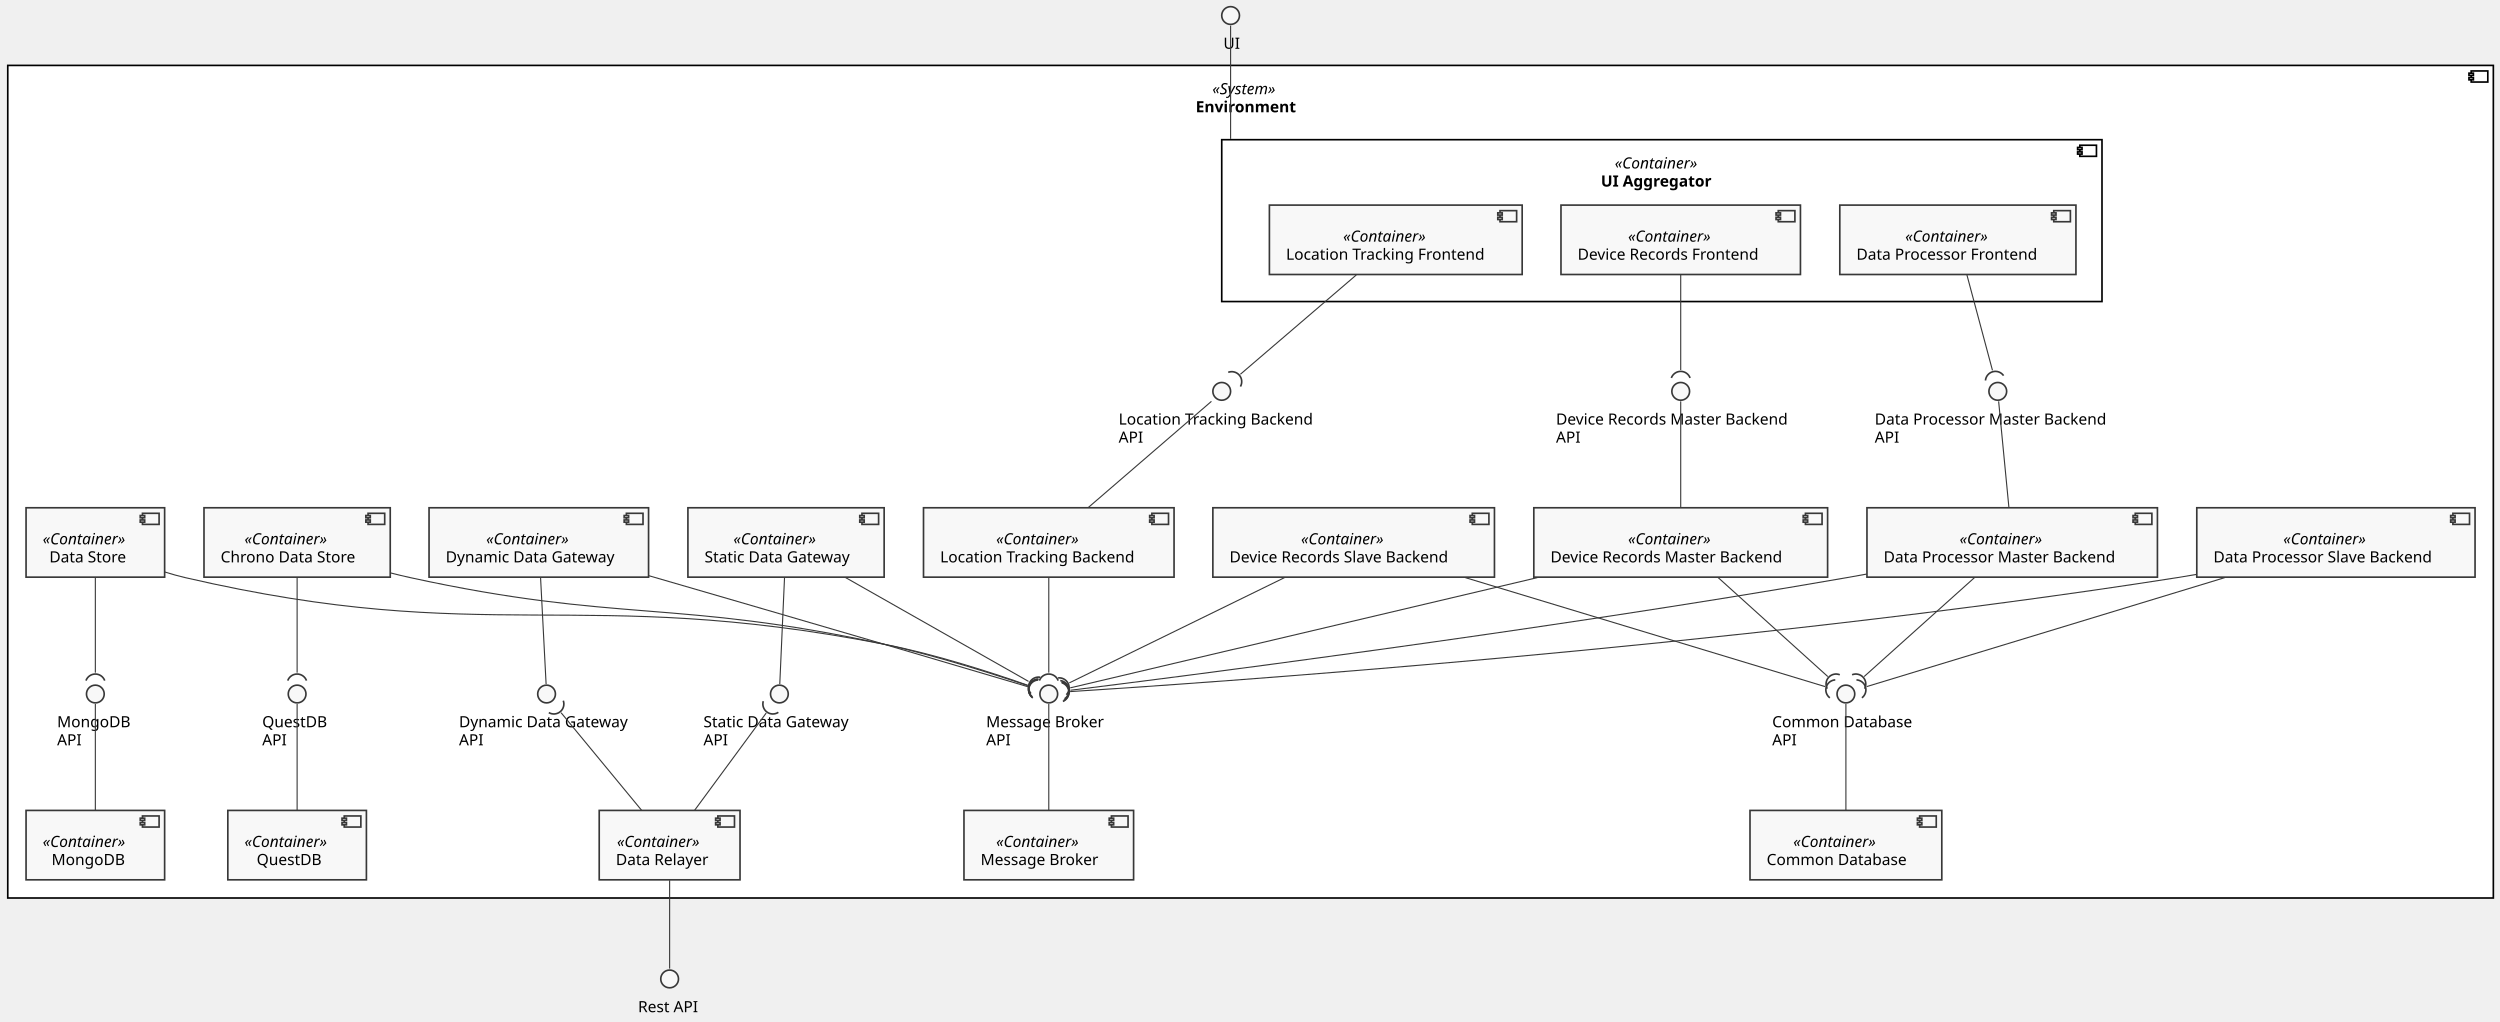
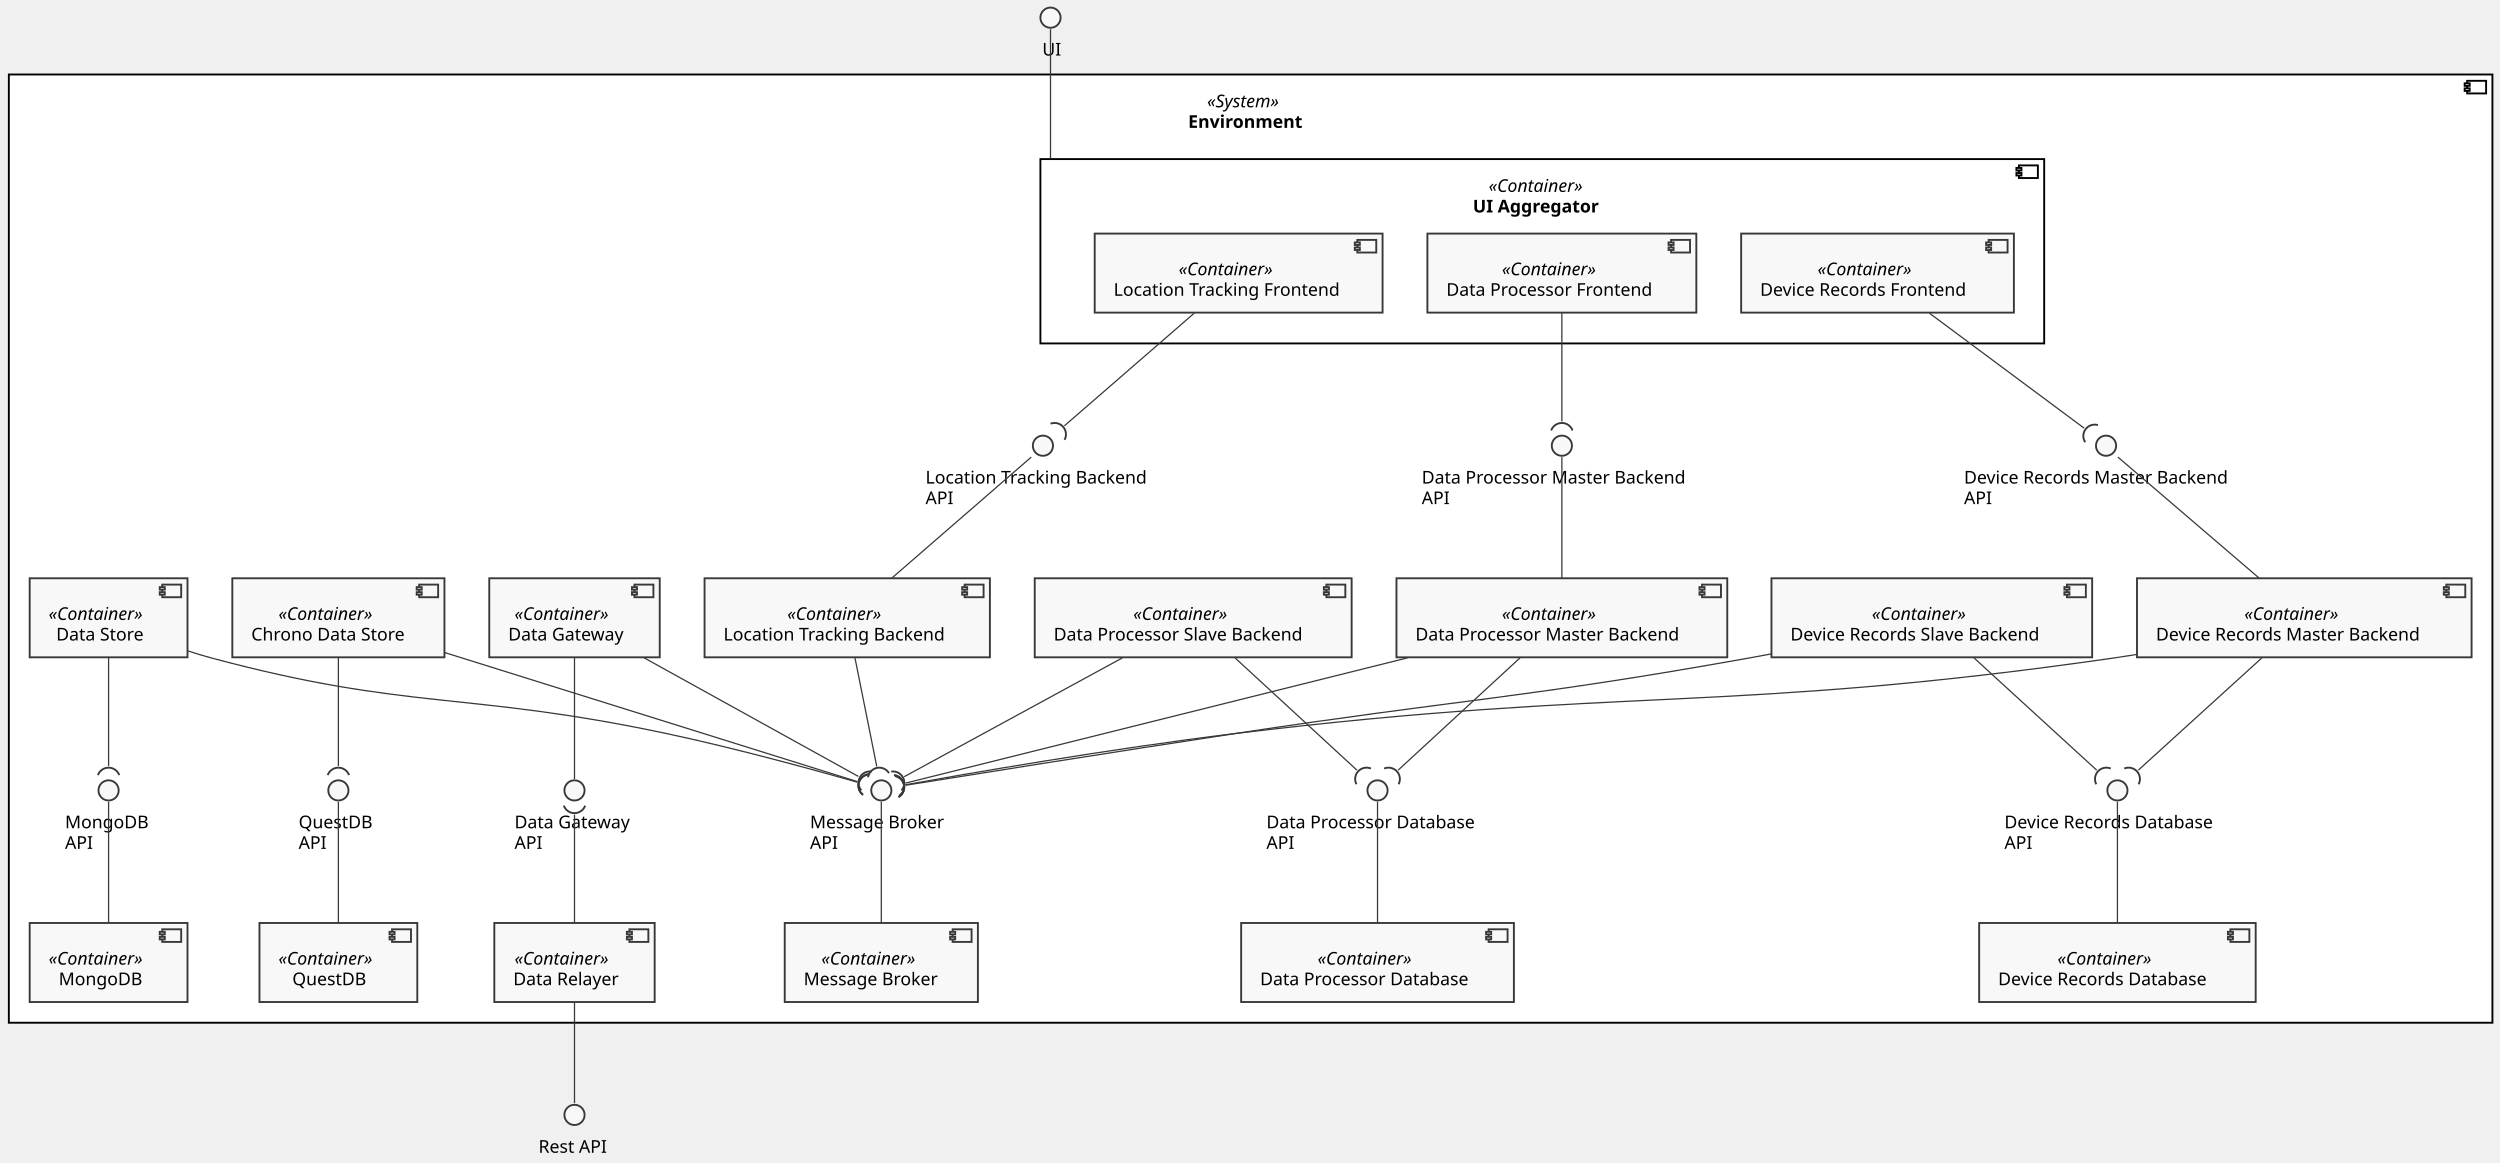
- <svg xmlns="http://www.w3.org/2000/svg" contentScriptType="application/ecmascript" contentStyleType="text/css" height="921px" preserveAspectRatio="none" style="width:2255px;height:921px;background:#FFFFFF;" version="1.1" viewBox="0 0 2255 921" width="2255px" zoomAndPan="magnify">
+ <svg xmlns="http://www.w3.org/2000/svg" contentScriptType="application/ecmascript" contentStyleType="text/css" height="921px" preserveAspectRatio="none" style="width:1980px;height:921px;background:#FFFFFF;" version="1.1" viewBox="0 0 1980 921" width="1980px" zoomAndPan="magnify">
  <defs />
  <g>
-     <rect fill="#FFFFFF" height="751" style="stroke:#000000;stroke-width:1.5;" width="2242" x="7" y="59" />
-     <rect fill="#FFFFFF" height="10" style="stroke:#000000;stroke-width:1.5;" width="15" x="2229" y="64" />
-     <rect fill="#FFFFFF" height="2" style="stroke:#000000;stroke-width:1.5;" width="4" x="2227" y="66" />
-     <rect fill="#FFFFFF" height="2" style="stroke:#000000;stroke-width:1.5;" width="4" x="2227" y="70" />
-     <text fill="#000000" font-family="sans-serif" font-size="14" font-style="italic" lengthAdjust="spacing" textLength="69" x="1093.5" y="84.995">«System»</text>
-     <text fill="#000000" font-family="sans-serif" font-size="14" font-weight="bold" lengthAdjust="spacing" textLength="99" x="1078.5" y="101.292">Environment</text>
-     <rect fill="#FFFFFF" height="146" style="stroke:#000000;stroke-width:1.5;" width="794" x="1102" y="126" />
-     <rect fill="#FFFFFF" height="10" style="stroke:#000000;stroke-width:1.5;" width="15" x="1876" y="131" />
-     <rect fill="#FFFFFF" height="2" style="stroke:#000000;stroke-width:1.5;" width="4" x="1874" y="133" />
-     <rect fill="#FFFFFF" height="2" style="stroke:#000000;stroke-width:1.5;" width="4" x="1874" y="137" />
-     <text fill="#000000" font-family="sans-serif" font-size="14" font-style="italic" lengthAdjust="spacing" textLength="85" x="1456.5" y="151.995">«Container»</text>
-     <text fill="#000000" font-family="sans-serif" font-size="14" font-weight="bold" lengthAdjust="spacing" textLength="110" x="1444" y="168.292">UI Aggregator</text>
-     <rect fill="#F8F8F8" height="62.594" style="stroke:#383838;stroke-width:1.5;" width="153" x="869.5" y="731" />
-     <rect fill="#F8F8F8" height="10" style="stroke:#383838;stroke-width:1.5;" width="15" x="1002.5" y="736" />
-     <rect fill="#F8F8F8" height="2" style="stroke:#383838;stroke-width:1.5;" width="4" x="1000.5" y="738" />
-     <rect fill="#F8F8F8" height="2" style="stroke:#383838;stroke-width:1.5;" width="4" x="1000.5" y="742" />
-     <text fill="#000000" font-family="sans-serif" font-size="14" font-style="italic" lengthAdjust="spacing" textLength="85" x="898.5" y="763.995">«Container»</text>
-     <text fill="#000000" font-family="sans-serif" font-size="14" lengthAdjust="spacing" textLength="113" x="884.5" y="780.292">Message Broker</text>
-     <rect fill="#F8F8F8" height="62.594" style="stroke:#383838;stroke-width:1.5;" width="265" x="1383.5" y="458" />
-     <rect fill="#F8F8F8" height="10" style="stroke:#383838;stroke-width:1.5;" width="15" x="1628.5" y="463" />
-     <rect fill="#F8F8F8" height="2" style="stroke:#383838;stroke-width:1.5;" width="4" x="1626.5" y="465" />
-     <rect fill="#F8F8F8" height="2" style="stroke:#383838;stroke-width:1.5;" width="4" x="1626.5" y="469" />
-     <text fill="#000000" font-family="sans-serif" font-size="14" font-style="italic" lengthAdjust="spacing" textLength="85" x="1468.5" y="490.995">«Container»</text>
-     <text fill="#000000" font-family="sans-serif" font-size="14" lengthAdjust="spacing" textLength="225" x="1398.5" y="507.292">Device Records Master Backend</text>
-     <rect fill="#F8F8F8" height="62.594" style="stroke:#383838;stroke-width:1.5;" width="254" x="1094" y="458" />
-     <rect fill="#F8F8F8" height="10" style="stroke:#383838;stroke-width:1.5;" width="15" x="1328" y="463" />
-     <rect fill="#F8F8F8" height="2" style="stroke:#383838;stroke-width:1.5;" width="4" x="1326" y="465" />
-     <rect fill="#F8F8F8" height="2" style="stroke:#383838;stroke-width:1.5;" width="4" x="1326" y="469" />
-     <text fill="#000000" font-family="sans-serif" font-size="14" font-style="italic" lengthAdjust="spacing" textLength="85" x="1173.5" y="490.995">«Container»</text>
-     <text fill="#000000" font-family="sans-serif" font-size="14" lengthAdjust="spacing" textLength="214" x="1109" y="507.292">Device Records Slave Backend</text>
-     <rect fill="#F8F8F8" height="62.594" style="stroke:#383838;stroke-width:1.5;" width="226" x="833" y="458" />
-     <rect fill="#F8F8F8" height="10" style="stroke:#383838;stroke-width:1.5;" width="15" x="1039" y="463" />
-     <rect fill="#F8F8F8" height="2" style="stroke:#383838;stroke-width:1.5;" width="4" x="1037" y="465" />
-     <rect fill="#F8F8F8" height="2" style="stroke:#383838;stroke-width:1.5;" width="4" x="1037" y="469" />
-     <text fill="#000000" font-family="sans-serif" font-size="14" font-style="italic" lengthAdjust="spacing" textLength="85" x="898.5" y="490.995">«Container»</text>
-     <text fill="#000000" font-family="sans-serif" font-size="14" lengthAdjust="spacing" textLength="186" x="848" y="507.292">Location Tracking Backend</text>
-     <rect fill="#F8F8F8" height="62.594" style="stroke:#383838;stroke-width:1.5;" width="177" x="620.5" y="458" />
-     <rect fill="#F8F8F8" height="10" style="stroke:#383838;stroke-width:1.5;" width="15" x="777.5" y="463" />
-     <rect fill="#F8F8F8" height="2" style="stroke:#383838;stroke-width:1.5;" width="4" x="775.5" y="465" />
-     <rect fill="#F8F8F8" height="2" style="stroke:#383838;stroke-width:1.5;" width="4" x="775.5" y="469" />
-     <text fill="#000000" font-family="sans-serif" font-size="14" font-style="italic" lengthAdjust="spacing" textLength="85" x="661.5" y="490.995">«Container»</text>
-     <text fill="#000000" font-family="sans-serif" font-size="14" lengthAdjust="spacing" textLength="137" x="635.5" y="507.292">Static Data Gateway</text>
-     <rect fill="#F8F8F8" height="62.594" style="stroke:#383838;stroke-width:1.5;" width="198" x="387" y="458" />
-     <rect fill="#F8F8F8" height="10" style="stroke:#383838;stroke-width:1.5;" width="15" x="565" y="463" />
-     <rect fill="#F8F8F8" height="2" style="stroke:#383838;stroke-width:1.5;" width="4" x="563" y="465" />
-     <rect fill="#F8F8F8" height="2" style="stroke:#383838;stroke-width:1.5;" width="4" x="563" y="469" />
-     <text fill="#000000" font-family="sans-serif" font-size="14" font-style="italic" lengthAdjust="spacing" textLength="85" x="438.5" y="490.995">«Container»</text>
-     <text fill="#000000" font-family="sans-serif" font-size="14" lengthAdjust="spacing" textLength="158" x="402" y="507.292">Dynamic Data Gateway</text>
-     <rect fill="#F8F8F8" height="62.594" style="stroke:#383838;stroke-width:1.5;" width="127" x="540.5" y="731" />
-     <rect fill="#F8F8F8" height="10" style="stroke:#383838;stroke-width:1.5;" width="15" x="647.5" y="736" />
-     <rect fill="#F8F8F8" height="2" style="stroke:#383838;stroke-width:1.5;" width="4" x="645.5" y="738" />
-     <rect fill="#F8F8F8" height="2" style="stroke:#383838;stroke-width:1.5;" width="4" x="645.5" y="742" />
-     <text fill="#000000" font-family="sans-serif" font-size="14" font-style="italic" lengthAdjust="spacing" textLength="85" x="556.5" y="763.995">«Container»</text>
-     <text fill="#000000" font-family="sans-serif" font-size="14" lengthAdjust="spacing" textLength="87" x="555.5" y="780.292">Data Relayer</text>
-     <rect fill="#F8F8F8" height="62.594" style="stroke:#383838;stroke-width:1.5;" width="251" x="1981.5" y="458" />
-     <rect fill="#F8F8F8" height="10" style="stroke:#383838;stroke-width:1.5;" width="15" x="2212.5" y="463" />
-     <rect fill="#F8F8F8" height="2" style="stroke:#383838;stroke-width:1.5;" width="4" x="2210.5" y="465" />
-     <rect fill="#F8F8F8" height="2" style="stroke:#383838;stroke-width:1.5;" width="4" x="2210.5" y="469" />
-     <text fill="#000000" font-family="sans-serif" font-size="14" font-style="italic" lengthAdjust="spacing" textLength="85" x="2059.5" y="490.995">«Container»</text>
-     <text fill="#000000" font-family="sans-serif" font-size="14" lengthAdjust="spacing" textLength="211" x="1996.5" y="507.292">Data Processor Slave Backend</text>
-     <rect fill="#F8F8F8" height="62.594" style="stroke:#383838;stroke-width:1.5;" width="262" x="1684" y="458" />
-     <rect fill="#F8F8F8" height="10" style="stroke:#383838;stroke-width:1.5;" width="15" x="1926" y="463" />
-     <rect fill="#F8F8F8" height="2" style="stroke:#383838;stroke-width:1.5;" width="4" x="1924" y="465" />
-     <rect fill="#F8F8F8" height="2" style="stroke:#383838;stroke-width:1.5;" width="4" x="1924" y="469" />
-     <text fill="#000000" font-family="sans-serif" font-size="14" font-style="italic" lengthAdjust="spacing" textLength="85" x="1767.5" y="490.995">«Container»</text>
-     <text fill="#000000" font-family="sans-serif" font-size="14" lengthAdjust="spacing" textLength="222" x="1699" y="507.292">Data Processor Master Backend</text>
-     <rect fill="#F8F8F8" height="62.594" style="stroke:#383838;stroke-width:1.5;" width="173" x="1578.5" y="731" />
-     <rect fill="#F8F8F8" height="10" style="stroke:#383838;stroke-width:1.5;" width="15" x="1731.5" y="736" />
-     <rect fill="#F8F8F8" height="2" style="stroke:#383838;stroke-width:1.5;" width="4" x="1729.5" y="738" />
-     <rect fill="#F8F8F8" height="2" style="stroke:#383838;stroke-width:1.5;" width="4" x="1729.5" y="742" />
-     <text fill="#000000" font-family="sans-serif" font-size="14" font-style="italic" lengthAdjust="spacing" textLength="85" x="1617.5" y="763.995">«Container»</text>
-     <text fill="#000000" font-family="sans-serif" font-size="14" lengthAdjust="spacing" textLength="133" x="1593.5" y="780.292">Common Database</text>
+     <rect fill="#FFFFFF" height="751" style="stroke:#000000;stroke-width:1.5;" width="1967" x="7" y="59" />
+     <rect fill="#FFFFFF" height="10" style="stroke:#000000;stroke-width:1.5;" width="15" x="1954" y="64" />
+     <rect fill="#FFFFFF" height="2" style="stroke:#000000;stroke-width:1.5;" width="4" x="1952" y="66" />
+     <rect fill="#FFFFFF" height="2" style="stroke:#000000;stroke-width:1.5;" width="4" x="1952" y="70" />
+     <text fill="#000000" font-family="sans-serif" font-size="14" font-style="italic" lengthAdjust="spacing" textLength="69" x="956" y="84.995">«System»</text>
+     <text fill="#000000" font-family="sans-serif" font-size="14" font-weight="bold" lengthAdjust="spacing" textLength="99" x="941" y="101.292">Environment</text>
+     <rect fill="#FFFFFF" height="146" style="stroke:#000000;stroke-width:1.5;" width="795" x="824" y="126" />
+     <rect fill="#FFFFFF" height="10" style="stroke:#000000;stroke-width:1.5;" width="15" x="1599" y="131" />
+     <rect fill="#FFFFFF" height="2" style="stroke:#000000;stroke-width:1.5;" width="4" x="1597" y="133" />
+     <rect fill="#FFFFFF" height="2" style="stroke:#000000;stroke-width:1.5;" width="4" x="1597" y="137" />
+     <text fill="#000000" font-family="sans-serif" font-size="14" font-style="italic" lengthAdjust="spacing" textLength="85" x="1179" y="151.995">«Container»</text>
+     <text fill="#000000" font-family="sans-serif" font-size="14" font-weight="bold" lengthAdjust="spacing" textLength="110" x="1166.5" y="168.292">UI Aggregator</text>
+     <rect fill="#F8F8F8" height="62.594" style="stroke:#383838;stroke-width:1.5;" width="153" x="621.5" y="731" />
+     <rect fill="#F8F8F8" height="10" style="stroke:#383838;stroke-width:1.5;" width="15" x="754.5" y="736" />
+     <rect fill="#F8F8F8" height="2" style="stroke:#383838;stroke-width:1.5;" width="4" x="752.5" y="738" />
+     <rect fill="#F8F8F8" height="2" style="stroke:#383838;stroke-width:1.5;" width="4" x="752.5" y="742" />
+     <text fill="#000000" font-family="sans-serif" font-size="14" font-style="italic" lengthAdjust="spacing" textLength="85" x="650.5" y="763.995">«Container»</text>
+     <text fill="#000000" font-family="sans-serif" font-size="14" lengthAdjust="spacing" textLength="113" x="636.5" y="780.292">Message Broker</text>
+     <rect fill="#F8F8F8" height="62.594" style="stroke:#383838;stroke-width:1.5;" width="265" x="1692.5" y="458" />
+     <rect fill="#F8F8F8" height="10" style="stroke:#383838;stroke-width:1.5;" width="15" x="1937.5" y="463" />
+     <rect fill="#F8F8F8" height="2" style="stroke:#383838;stroke-width:1.5;" width="4" x="1935.5" y="465" />
+     <rect fill="#F8F8F8" height="2" style="stroke:#383838;stroke-width:1.5;" width="4" x="1935.5" y="469" />
+     <text fill="#000000" font-family="sans-serif" font-size="14" font-style="italic" lengthAdjust="spacing" textLength="85" x="1777.5" y="490.995">«Container»</text>
+     <text fill="#000000" font-family="sans-serif" font-size="14" lengthAdjust="spacing" textLength="225" x="1707.5" y="507.292">Device Records Master Backend</text>
+     <rect fill="#F8F8F8" height="62.594" style="stroke:#383838;stroke-width:1.5;" width="254" x="1403" y="458" />
+     <rect fill="#F8F8F8" height="10" style="stroke:#383838;stroke-width:1.5;" width="15" x="1637" y="463" />
+     <rect fill="#F8F8F8" height="2" style="stroke:#383838;stroke-width:1.5;" width="4" x="1635" y="465" />
+     <rect fill="#F8F8F8" height="2" style="stroke:#383838;stroke-width:1.5;" width="4" x="1635" y="469" />
+     <text fill="#000000" font-family="sans-serif" font-size="14" font-style="italic" lengthAdjust="spacing" textLength="85" x="1482.5" y="490.995">«Container»</text>
+     <text fill="#000000" font-family="sans-serif" font-size="14" lengthAdjust="spacing" textLength="214" x="1418" y="507.292">Device Records Slave Backend</text>
+     <rect fill="#F8F8F8" height="62.594" style="stroke:#383838;stroke-width:1.5;" width="226" x="558" y="458" />
+     <rect fill="#F8F8F8" height="10" style="stroke:#383838;stroke-width:1.5;" width="15" x="764" y="463" />
+     <rect fill="#F8F8F8" height="2" style="stroke:#383838;stroke-width:1.5;" width="4" x="762" y="465" />
+     <rect fill="#F8F8F8" height="2" style="stroke:#383838;stroke-width:1.5;" width="4" x="762" y="469" />
+     <text fill="#000000" font-family="sans-serif" font-size="14" font-style="italic" lengthAdjust="spacing" textLength="85" x="623.5" y="490.995">«Container»</text>
+     <text fill="#000000" font-family="sans-serif" font-size="14" lengthAdjust="spacing" textLength="186" x="573" y="507.292">Location Tracking Backend</text>
+     <rect fill="#F8F8F8" height="62.594" style="stroke:#383838;stroke-width:1.5;" width="135" x="387.5" y="458" />
+     <rect fill="#F8F8F8" height="10" style="stroke:#383838;stroke-width:1.5;" width="15" x="502.5" y="463" />
+     <rect fill="#F8F8F8" height="2" style="stroke:#383838;stroke-width:1.5;" width="4" x="500.5" y="465" />
+     <rect fill="#F8F8F8" height="2" style="stroke:#383838;stroke-width:1.5;" width="4" x="500.5" y="469" />
+     <text fill="#000000" font-family="sans-serif" font-size="14" font-style="italic" lengthAdjust="spacing" textLength="85" x="407.5" y="490.995">«Container»</text>
+     <text fill="#000000" font-family="sans-serif" font-size="14" lengthAdjust="spacing" textLength="95" x="402.5" y="507.292">Data Gateway</text>
+     <rect fill="#F8F8F8" height="62.594" style="stroke:#383838;stroke-width:1.5;" width="127" x="391.5" y="731" />
+     <rect fill="#F8F8F8" height="10" style="stroke:#383838;stroke-width:1.5;" width="15" x="498.5" y="736" />
+     <rect fill="#F8F8F8" height="2" style="stroke:#383838;stroke-width:1.5;" width="4" x="496.5" y="738" />
+     <rect fill="#F8F8F8" height="2" style="stroke:#383838;stroke-width:1.5;" width="4" x="496.5" y="742" />
+     <text fill="#000000" font-family="sans-serif" font-size="14" font-style="italic" lengthAdjust="spacing" textLength="85" x="407.5" y="763.995">«Container»</text>
+     <text fill="#000000" font-family="sans-serif" font-size="14" lengthAdjust="spacing" textLength="87" x="406.5" y="780.292">Data Relayer</text>
+     <rect fill="#F8F8F8" height="62.594" style="stroke:#383838;stroke-width:1.5;" width="251" x="819.5" y="458" />
+     <rect fill="#F8F8F8" height="10" style="stroke:#383838;stroke-width:1.5;" width="15" x="1050.5" y="463" />
+     <rect fill="#F8F8F8" height="2" style="stroke:#383838;stroke-width:1.5;" width="4" x="1048.5" y="465" />
+     <rect fill="#F8F8F8" height="2" style="stroke:#383838;stroke-width:1.5;" width="4" x="1048.5" y="469" />
+     <text fill="#000000" font-family="sans-serif" font-size="14" font-style="italic" lengthAdjust="spacing" textLength="85" x="897.5" y="490.995">«Container»</text>
+     <text fill="#000000" font-family="sans-serif" font-size="14" lengthAdjust="spacing" textLength="211" x="834.5" y="507.292">Data Processor Slave Backend</text>
+     <rect fill="#F8F8F8" height="62.594" style="stroke:#383838;stroke-width:1.5;" width="262" x="1106" y="458" />
+     <rect fill="#F8F8F8" height="10" style="stroke:#383838;stroke-width:1.5;" width="15" x="1348" y="463" />
+     <rect fill="#F8F8F8" height="2" style="stroke:#383838;stroke-width:1.5;" width="4" x="1346" y="465" />
+     <rect fill="#F8F8F8" height="2" style="stroke:#383838;stroke-width:1.5;" width="4" x="1346" y="469" />
+     <text fill="#000000" font-family="sans-serif" font-size="14" font-style="italic" lengthAdjust="spacing" textLength="85" x="1189.5" y="490.995">«Container»</text>
+     <text fill="#000000" font-family="sans-serif" font-size="14" lengthAdjust="spacing" textLength="222" x="1121" y="507.292">Data Processor Master Backend</text>
+     <rect fill="#F8F8F8" height="62.594" style="stroke:#383838;stroke-width:1.5;" width="219" x="1567.5" y="731" />
+     <rect fill="#F8F8F8" height="10" style="stroke:#383838;stroke-width:1.5;" width="15" x="1766.5" y="736" />
+     <rect fill="#F8F8F8" height="2" style="stroke:#383838;stroke-width:1.5;" width="4" x="1764.5" y="738" />
+     <rect fill="#F8F8F8" height="2" style="stroke:#383838;stroke-width:1.5;" width="4" x="1764.5" y="742" />
+     <text fill="#000000" font-family="sans-serif" font-size="14" font-style="italic" lengthAdjust="spacing" textLength="85" x="1629.5" y="763.995">«Container»</text>
+     <text fill="#000000" font-family="sans-serif" font-size="14" lengthAdjust="spacing" textLength="179" x="1582.5" y="780.292">Device Records Database</text>
+     <rect fill="#F8F8F8" height="62.594" style="stroke:#383838;stroke-width:1.5;" width="216" x="983" y="731" />
+     <rect fill="#F8F8F8" height="10" style="stroke:#383838;stroke-width:1.5;" width="15" x="1179" y="736" />
+     <rect fill="#F8F8F8" height="2" style="stroke:#383838;stroke-width:1.5;" width="4" x="1177" y="738" />
+     <rect fill="#F8F8F8" height="2" style="stroke:#383838;stroke-width:1.5;" width="4" x="1177" y="742" />
+     <text fill="#000000" font-family="sans-serif" font-size="14" font-style="italic" lengthAdjust="spacing" textLength="85" x="1043.5" y="763.995">«Container»</text>
+     <text fill="#000000" font-family="sans-serif" font-size="14" lengthAdjust="spacing" textLength="176" x="998" y="780.292">Data Processor Database</text>
    <rect fill="#F8F8F8" height="62.594" style="stroke:#383838;stroke-width:1.5;" width="168" x="184" y="458" />
    <rect fill="#F8F8F8" height="10" style="stroke:#383838;stroke-width:1.5;" width="15" x="332" y="463" />
    <rect fill="#F8F8F8" height="2" style="stroke:#383838;stroke-width:1.5;" width="4" x="330" y="465" />
    <rect fill="#F8F8F8" height="2" style="stroke:#383838;stroke-width:1.5;" width="4" x="330" y="469" />
    <text fill="#000000" font-family="sans-serif" font-size="14" font-style="italic" lengthAdjust="spacing" textLength="85" x="220.5" y="490.995">«Container»</text>
    <text fill="#000000" font-family="sans-serif" font-size="14" lengthAdjust="spacing" textLength="128" x="199" y="507.292">Chrono Data Store</text>
    <rect fill="#F8F8F8" height="62.594" style="stroke:#383838;stroke-width:1.5;" width="125" x="23.5" y="458" />
    <rect fill="#F8F8F8" height="10" style="stroke:#383838;stroke-width:1.5;" width="15" x="128.5" y="463" />
    <rect fill="#F8F8F8" height="2" style="stroke:#383838;stroke-width:1.5;" width="4" x="126.5" y="465" />
    <rect fill="#F8F8F8" height="2" style="stroke:#383838;stroke-width:1.5;" width="4" x="126.5" y="469" />
    <text fill="#000000" font-family="sans-serif" font-size="14" font-style="italic" lengthAdjust="spacing" textLength="85" x="38.5" y="490.995">«Container»</text>
    <text fill="#000000" font-family="sans-serif" font-size="14" lengthAdjust="spacing" textLength="73" x="44.5" y="507.292">Data Store</text>
    <rect fill="#F8F8F8" height="62.594" style="stroke:#383838;stroke-width:1.5;" width="125" x="205.5" y="731" />
    <rect fill="#F8F8F8" height="10" style="stroke:#383838;stroke-width:1.5;" width="15" x="310.5" y="736" />
    <rect fill="#F8F8F8" height="2" style="stroke:#383838;stroke-width:1.5;" width="4" x="308.5" y="738" />
    <rect fill="#F8F8F8" height="2" style="stroke:#383838;stroke-width:1.5;" width="4" x="308.5" y="742" />
    <text fill="#000000" font-family="sans-serif" font-size="14" font-style="italic" lengthAdjust="spacing" textLength="85" x="220.5" y="763.995">«Container»</text>
    <text fill="#000000" font-family="sans-serif" font-size="14" lengthAdjust="spacing" textLength="63" x="231.5" y="780.292">QuestDB</text>
    <rect fill="#F8F8F8" height="62.594" style="stroke:#383838;stroke-width:1.5;" width="125" x="23.5" y="731" />
    <rect fill="#F8F8F8" height="10" style="stroke:#383838;stroke-width:1.5;" width="15" x="128.5" y="736" />
    <rect fill="#F8F8F8" height="2" style="stroke:#383838;stroke-width:1.5;" width="4" x="126.5" y="738" />
    <rect fill="#F8F8F8" height="2" style="stroke:#383838;stroke-width:1.5;" width="4" x="126.5" y="742" />
    <text fill="#000000" font-family="sans-serif" font-size="14" font-style="italic" lengthAdjust="spacing" textLength="85" x="38.5" y="763.995">«Container»</text>
    <text fill="#000000" font-family="sans-serif" font-size="14" lengthAdjust="spacing" textLength="69" x="46.5" y="780.292">MongoDB</text>
-     <ellipse cx="946" cy="626" fill="#F8F8F8" rx="8" ry="8" style="stroke:#383838;stroke-width:1.5;" />
-     <text fill="#000000" font-family="sans-serif" font-size="14" lengthAdjust="spacing" textLength="113" x="889.5" y="655.995">Message Broker</text>
-     <text fill="#000000" font-family="sans-serif" font-size="14" lengthAdjust="spacing" textLength="21" x="889.5" y="672.292">API</text>
-     <ellipse cx="1102" cy="353" fill="#F8F8F8" rx="8" ry="8" style="stroke:#383838;stroke-width:1.5;" />
-     <text fill="#000000" font-family="sans-serif" font-size="14" lengthAdjust="spacing" textLength="186" x="1009" y="382.995">Location Tracking Backend</text>
-     <text fill="#000000" font-family="sans-serif" font-size="14" lengthAdjust="spacing" textLength="21" x="1009" y="399.292">API</text>
-     <ellipse cx="1516" cy="353" fill="#F8F8F8" rx="8" ry="8" style="stroke:#383838;stroke-width:1.5;" />
-     <text fill="#000000" font-family="sans-serif" font-size="14" lengthAdjust="spacing" textLength="225" x="1403.5" y="382.995">Device Records Master Backend</text>
-     <text fill="#000000" font-family="sans-serif" font-size="14" lengthAdjust="spacing" textLength="21" x="1403.5" y="399.292">API</text>
-     <ellipse cx="1802" cy="353" fill="#F8F8F8" rx="8" ry="8" style="stroke:#383838;stroke-width:1.5;" />
-     <text fill="#000000" font-family="sans-serif" font-size="14" lengthAdjust="spacing" textLength="222" x="1691" y="382.995">Data Processor Master Backend</text>
-     <text fill="#000000" font-family="sans-serif" font-size="14" lengthAdjust="spacing" textLength="21" x="1691" y="399.292">API</text>
-     <ellipse cx="1665" cy="626" fill="#F8F8F8" rx="8" ry="8" style="stroke:#383838;stroke-width:1.5;" />
-     <text fill="#000000" font-family="sans-serif" font-size="14" lengthAdjust="spacing" textLength="133" x="1598.5" y="655.995">Common Database</text>
-     <text fill="#000000" font-family="sans-serif" font-size="14" lengthAdjust="spacing" textLength="21" x="1598.5" y="672.292">API</text>
+     <ellipse cx="698" cy="626" fill="#F8F8F8" rx="8" ry="8" style="stroke:#383838;stroke-width:1.5;" />
+     <text fill="#000000" font-family="sans-serif" font-size="14" lengthAdjust="spacing" textLength="113" x="641.5" y="655.995">Message Broker</text>
+     <text fill="#000000" font-family="sans-serif" font-size="14" lengthAdjust="spacing" textLength="21" x="641.5" y="672.292">API</text>
+     <ellipse cx="826" cy="353" fill="#F8F8F8" rx="8" ry="8" style="stroke:#383838;stroke-width:1.5;" />
+     <text fill="#000000" font-family="sans-serif" font-size="14" lengthAdjust="spacing" textLength="186" x="733" y="382.995">Location Tracking Backend</text>
+     <text fill="#000000" font-family="sans-serif" font-size="14" lengthAdjust="spacing" textLength="21" x="733" y="399.292">API</text>
+     <ellipse cx="1668" cy="353" fill="#F8F8F8" rx="8" ry="8" style="stroke:#383838;stroke-width:1.5;" />
+     <text fill="#000000" font-family="sans-serif" font-size="14" lengthAdjust="spacing" textLength="225" x="1555.5" y="382.995">Device Records Master Backend</text>
+     <text fill="#000000" font-family="sans-serif" font-size="14" lengthAdjust="spacing" textLength="21" x="1555.5" y="399.292">API</text>
+     <ellipse cx="1237" cy="353" fill="#F8F8F8" rx="8" ry="8" style="stroke:#383838;stroke-width:1.5;" />
+     <text fill="#000000" font-family="sans-serif" font-size="14" lengthAdjust="spacing" textLength="222" x="1126" y="382.995">Data Processor Master Backend</text>
+     <text fill="#000000" font-family="sans-serif" font-size="14" lengthAdjust="spacing" textLength="21" x="1126" y="399.292">API</text>
+     <ellipse cx="1677" cy="626" fill="#F8F8F8" rx="8" ry="8" style="stroke:#383838;stroke-width:1.5;" />
+     <text fill="#000000" font-family="sans-serif" font-size="14" lengthAdjust="spacing" textLength="179" x="1587.5" y="655.995">Device Records Database</text>
+     <text fill="#000000" font-family="sans-serif" font-size="14" lengthAdjust="spacing" textLength="21" x="1587.5" y="672.292">API</text>
+     <ellipse cx="1091" cy="626" fill="#F8F8F8" rx="8" ry="8" style="stroke:#383838;stroke-width:1.5;" />
+     <text fill="#000000" font-family="sans-serif" font-size="14" lengthAdjust="spacing" textLength="176" x="1003" y="655.995">Data Processor Database</text>
+     <text fill="#000000" font-family="sans-serif" font-size="14" lengthAdjust="spacing" textLength="21" x="1003" y="672.292">API</text>
    <ellipse cx="268" cy="626" fill="#F8F8F8" rx="8" ry="8" style="stroke:#383838;stroke-width:1.5;" />
    <text fill="#000000" font-family="sans-serif" font-size="14" lengthAdjust="spacing" textLength="63" x="236.5" y="655.995">QuestDB</text>
    <text fill="#000000" font-family="sans-serif" font-size="14" lengthAdjust="spacing" textLength="21" x="236.5" y="672.292">API</text>
    <ellipse cx="86" cy="626" fill="#F8F8F8" rx="8" ry="8" style="stroke:#383838;stroke-width:1.5;" />
    <text fill="#000000" font-family="sans-serif" font-size="14" lengthAdjust="spacing" textLength="69" x="51.5" y="655.995">MongoDB</text>
    <text fill="#000000" font-family="sans-serif" font-size="14" lengthAdjust="spacing" textLength="21" x="51.5" y="672.292">API</text>
-     <ellipse cx="703" cy="626" fill="#F8F8F8" rx="8" ry="8" style="stroke:#383838;stroke-width:1.5;" />
-     <text fill="#000000" font-family="sans-serif" font-size="14" lengthAdjust="spacing" textLength="137" x="634.5" y="655.995">Static Data Gateway</text>
-     <text fill="#000000" font-family="sans-serif" font-size="14" lengthAdjust="spacing" textLength="21" x="634.5" y="672.292">API</text>
-     <ellipse cx="493" cy="626" fill="#F8F8F8" rx="8" ry="8" style="stroke:#383838;stroke-width:1.5;" />
-     <text fill="#000000" font-family="sans-serif" font-size="14" lengthAdjust="spacing" textLength="158" x="414" y="655.995">Dynamic Data Gateway</text>
-     <text fill="#000000" font-family="sans-serif" font-size="14" lengthAdjust="spacing" textLength="21" x="414" y="672.292">API</text>
-     <rect fill="#F8F8F8" height="62.594" style="stroke:#383838;stroke-width:1.5;" width="216" x="1408" y="185" />
-     <rect fill="#F8F8F8" height="10" style="stroke:#383838;stroke-width:1.5;" width="15" x="1604" y="190" />
-     <rect fill="#F8F8F8" height="2" style="stroke:#383838;stroke-width:1.5;" width="4" x="1602" y="192" />
-     <rect fill="#F8F8F8" height="2" style="stroke:#383838;stroke-width:1.5;" width="4" x="1602" y="196" />
-     <text fill="#000000" font-family="sans-serif" font-size="14" font-style="italic" lengthAdjust="spacing" textLength="85" x="1468.5" y="217.995">«Container»</text>
-     <text fill="#000000" font-family="sans-serif" font-size="14" lengthAdjust="spacing" textLength="176" x="1423" y="234.292">Device Records Frontend</text>
-     <rect fill="#F8F8F8" height="62.594" style="stroke:#383838;stroke-width:1.5;" width="213" x="1659.5" y="185" />
-     <rect fill="#F8F8F8" height="10" style="stroke:#383838;stroke-width:1.5;" width="15" x="1852.5" y="190" />
-     <rect fill="#F8F8F8" height="2" style="stroke:#383838;stroke-width:1.5;" width="4" x="1850.5" y="192" />
-     <rect fill="#F8F8F8" height="2" style="stroke:#383838;stroke-width:1.5;" width="4" x="1850.5" y="196" />
-     <text fill="#000000" font-family="sans-serif" font-size="14" font-style="italic" lengthAdjust="spacing" textLength="85" x="1718.5" y="217.995">«Container»</text>
-     <text fill="#000000" font-family="sans-serif" font-size="14" lengthAdjust="spacing" textLength="173" x="1674.5" y="234.292">Data Processor Frontend</text>
-     <rect fill="#F8F8F8" height="62.594" style="stroke:#383838;stroke-width:1.5;" width="228" x="1145" y="185" />
-     <rect fill="#F8F8F8" height="10" style="stroke:#383838;stroke-width:1.5;" width="15" x="1353" y="190" />
-     <rect fill="#F8F8F8" height="2" style="stroke:#383838;stroke-width:1.5;" width="4" x="1351" y="192" />
-     <rect fill="#F8F8F8" height="2" style="stroke:#383838;stroke-width:1.5;" width="4" x="1351" y="196" />
-     <text fill="#000000" font-family="sans-serif" font-size="14" font-style="italic" lengthAdjust="spacing" textLength="85" x="1211.5" y="217.995">«Container»</text>
-     <text fill="#000000" font-family="sans-serif" font-size="14" lengthAdjust="spacing" textLength="188" x="1160" y="234.292">Location Tracking Frontend</text>
-     <ellipse cx="1110" cy="14" fill="#F8F8F8" rx="8" ry="8" style="stroke:#383838;stroke-width:1.5;" />
-     <text fill="#000000" font-family="sans-serif" font-size="14" lengthAdjust="spacing" textLength="13" x="1103.5" y="43.995">UI</text>
-     <ellipse cx="604" cy="883" fill="#F8F8F8" rx="8" ry="8" style="stroke:#383838;stroke-width:1.5;" />
-     <text fill="#000000" font-family="sans-serif" font-size="14" lengthAdjust="spacing" textLength="57" x="575.5" y="912.995">Rest API</text>
+     <ellipse cx="455" cy="626" fill="#F8F8F8" rx="8" ry="8" style="stroke:#383838;stroke-width:1.5;" />
+     <text fill="#000000" font-family="sans-serif" font-size="14" lengthAdjust="spacing" textLength="95" x="407.5" y="655.995">Data Gateway</text>
+     <text fill="#000000" font-family="sans-serif" font-size="14" lengthAdjust="spacing" textLength="21" x="407.5" y="672.292">API</text>
+     <rect fill="#F8F8F8" height="62.594" style="stroke:#383838;stroke-width:1.5;" width="216" x="1379" y="185" />
+     <rect fill="#F8F8F8" height="10" style="stroke:#383838;stroke-width:1.5;" width="15" x="1575" y="190" />
+     <rect fill="#F8F8F8" height="2" style="stroke:#383838;stroke-width:1.5;" width="4" x="1573" y="192" />
+     <rect fill="#F8F8F8" height="2" style="stroke:#383838;stroke-width:1.5;" width="4" x="1573" y="196" />
+     <text fill="#000000" font-family="sans-serif" font-size="14" font-style="italic" lengthAdjust="spacing" textLength="85" x="1439.5" y="217.995">«Container»</text>
+     <text fill="#000000" font-family="sans-serif" font-size="14" lengthAdjust="spacing" textLength="176" x="1394" y="234.292">Device Records Frontend</text>
+     <rect fill="#F8F8F8" height="62.594" style="stroke:#383838;stroke-width:1.5;" width="213" x="1130.5" y="185" />
+     <rect fill="#F8F8F8" height="10" style="stroke:#383838;stroke-width:1.5;" width="15" x="1323.5" y="190" />
+     <rect fill="#F8F8F8" height="2" style="stroke:#383838;stroke-width:1.5;" width="4" x="1321.5" y="192" />
+     <rect fill="#F8F8F8" height="2" style="stroke:#383838;stroke-width:1.5;" width="4" x="1321.5" y="196" />
+     <text fill="#000000" font-family="sans-serif" font-size="14" font-style="italic" lengthAdjust="spacing" textLength="85" x="1189.5" y="217.995">«Container»</text>
+     <text fill="#000000" font-family="sans-serif" font-size="14" lengthAdjust="spacing" textLength="173" x="1145.5" y="234.292">Data Processor Frontend</text>
+     <rect fill="#F8F8F8" height="62.594" style="stroke:#383838;stroke-width:1.5;" width="228" x="867" y="185" />
+     <rect fill="#F8F8F8" height="10" style="stroke:#383838;stroke-width:1.5;" width="15" x="1075" y="190" />
+     <rect fill="#F8F8F8" height="2" style="stroke:#383838;stroke-width:1.5;" width="4" x="1073" y="192" />
+     <rect fill="#F8F8F8" height="2" style="stroke:#383838;stroke-width:1.5;" width="4" x="1073" y="196" />
+     <text fill="#000000" font-family="sans-serif" font-size="14" font-style="italic" lengthAdjust="spacing" textLength="85" x="933.5" y="217.995">«Container»</text>
+     <text fill="#000000" font-family="sans-serif" font-size="14" lengthAdjust="spacing" textLength="188" x="882" y="234.292">Location Tracking Frontend</text>
+     <ellipse cx="832" cy="14" fill="#F8F8F8" rx="8" ry="8" style="stroke:#383838;stroke-width:1.5;" />
+     <text fill="#000000" font-family="sans-serif" font-size="14" lengthAdjust="spacing" textLength="13" x="825.5" y="43.995">UI</text>
+     <ellipse cx="455" cy="883" fill="#F8F8F8" rx="8" ry="8" style="stroke:#383838;stroke-width:1.5;" />
+     <text fill="#000000" font-family="sans-serif" font-size="14" lengthAdjust="spacing" textLength="57" x="426.5" y="912.995">Rest API</text>
    <path d="M268,521.02 C268,547.43 268,584.74 268,606.75 " fill="none" id="CDS-to-QUESTDB_API" style="stroke:#383838;stroke-width:1.0;" />
    <path d="M276.457,613.902 A9,9 0 0 0 259.543 613.902" style="stroke:#383838;stroke-width:1.5;fill:none;" />
    <path d="M86,521.02 C86,547.43 86,584.74 86,606.75 " fill="none" id="DS-to-MONGODB_API" style="stroke:#383838;stroke-width:1.0;" />
    <path d="M94.457,613.902 A9,9 0 0 0 77.543 613.902" style="stroke:#383838;stroke-width:1.5;fill:none;" />
-     <path d="M487.59,521.02 C489.21,552.18 491.62,598.51 492.58,616.98 " fill="none" id="DDG-DDG_API" style="stroke:#383838;stroke-width:1.0;" />
-     <path d="M1802.77,362.01 C1804.56,380.45 1809.03,426.69 1812.04,457.85 " fill="none" id="DPMB_API-DPMB" style="stroke:#383838;stroke-width:1.0;" />
-     <path d="M1516,362.01 C1516,380.45 1516,426.69 1516,457.85 " fill="none" id="DRB_API-DRB" style="stroke:#383838;stroke-width:1.0;" />
-     <path d="M946,635.01 C946,653.45 946,699.69 946,730.85 " fill="none" id="MB_API-MB" style="stroke:#383838;stroke-width:1.0;" />
-     <path d="M1665,635.01 C1665,653.45 1665,699.69 1665,730.85 " fill="none" id="DRDB_API-DRDB" style="stroke:#383838;stroke-width:1.0;" />
-     <path d="M1092.71,362.01 C1071.33,380.45 1017.69,426.69 981.55,457.85 " fill="none" id="LTB_API-LTB" style="stroke:#383838;stroke-width:1.0;" />
-     <path d="M1110,23.11 C1110,32.34 1110,48.679 1110,68.068 C1110,77.763 1110,88.221 1110,98.934 C1110,104.29 1110,109.711 1110,115.132 C1110,117.842 1110,120.553 1110,123.256 C1110,123.931 1110,124.606 1110,125.281 " fill="none" id="UI-UIAG" style="stroke:#383838;stroke-width:1.0;" />
-     <path d="M707.64,521.02 C706.25,552.18 704.18,598.51 703.36,616.98 " fill="none" id="SDG-SDG_API" style="stroke:#383838;stroke-width:1.0;" />
+     <path d="M455,521.02 C455,552.18 455,598.51 455,616.98 " fill="none" id="DDG-DDG_API" style="stroke:#383838;stroke-width:1.0;" />
+     <path d="M1237,362.01 C1237,380.45 1237,426.69 1237,457.85 " fill="none" id="DPMB_API-DPMB" style="stroke:#383838;stroke-width:1.0;" />
+     <path d="M1677.35,362.01 C1698.87,380.45 1752.85,426.69 1789.22,457.85 " fill="none" id="DRB_API-DRB" style="stroke:#383838;stroke-width:1.0;" />
+     <path d="M698,635.01 C698,653.45 698,699.69 698,730.85 " fill="none" id="MB_API-MB" style="stroke:#383838;stroke-width:1.0;" />
+     <path d="M1677,635.01 C1677,653.45 1677,699.69 1677,730.85 " fill="none" id="DRDB_API-DRDB" style="stroke:#383838;stroke-width:1.0;" />
+     <path d="M1091,635.01 C1091,653.45 1091,699.69 1091,730.85 " fill="none" id="DPDB_API-DPDB" style="stroke:#383838;stroke-width:1.0;" />
+     <path d="M816.77,362.01 C795.52,380.45 742.24,426.69 706.32,457.85 " fill="none" id="LTB_API-LTB" style="stroke:#383838;stroke-width:1.0;" />
+     <path d="M832,23.11 C832,32.34 832,48.679 832,68.068 C832,77.763 832,88.221 832,98.934 C832,104.29 832,109.711 832,115.132 C832,117.842 832,120.553 832,123.256 C832,123.931 832,124.606 832,125.281 " fill="none" id="UI-UIAG" style="stroke:#383838;stroke-width:1.0;" />
    <path d="M86,635.01 C86,653.45 86,699.69 86,730.85 " fill="none" id="MONGODB_API-MONGODB" style="stroke:#383838;stroke-width:1.0;" />
    <path d="M268,635.01 C268,653.45 268,699.69 268,730.85 " fill="none" id="QUESTDB_API-QUESTDB" style="stroke:#383838;stroke-width:1.0;" />
-     <path d="M1549.81,521.02 C1580.69,548.89 1625.01,588.9 1648.67,610.26 " fill="none" id="DRB-to-DRDB_API" style="stroke:#383838;stroke-width:1.0;" />
-     <path d="M1659.488,608.638 A9,9 0 0 0 1648.16 621.199" style="stroke:#383838;stroke-width:1.5;fill:none;" />
-     <path d="M1321.75,521.02 C1429.23,553.58 1591.39,602.7 1646.17,619.3 " fill="none" id="DRSB-to-DRDB_API" style="stroke:#383838;stroke-width:1.0;" />
-     <path d="M1655.416,613.264 A9,9 0 0 0 1650.512 629.451" style="stroke:#383838;stroke-width:1.5;fill:none;" />
-     <path d="M1780.96,521.02 C1749.88,548.89 1705.26,588.9 1681.44,610.26 " fill="none" id="DPMB-to-DRDB_API" style="stroke:#383838;stroke-width:1.0;" />
-     <path d="M1681.891,621.215 A9,9 0 0 0 1670.588 608.631" style="stroke:#383838;stroke-width:1.5;fill:none;" />
-     <path d="M2006.7,521.02 C1899.71,553.58 1738.28,602.7 1683.75,619.3 " fill="none" id="DPSB-to-DRDB_API" style="stroke:#383838;stroke-width:1.0;" />
-     <path d="M1679.461,629.442 A9,9 0 0 0 1674.528 613.263" style="stroke:#383838;stroke-width:1.5;fill:none;" />
-     <path d="M1223.37,248.02 C1190.68,276.03 1143.67,316.3 1118.84,337.57 " fill="none" id="LTF-to-LTB_API" style="stroke:#383838;stroke-width:1.0;" />
-     <path d="M1118.885,348.661 A9,9 0 0 0 1107.865 335.829" style="stroke:#383838;stroke-width:1.5;fill:none;" />
-     <path d="M1774.17,248.02 C1781.27,274.55 1791.32,312.09 1797.2,334.05 " fill="none" id="DPF-to-DPMB_API" style="stroke:#383838;stroke-width:1.0;" />
-     <path d="M1807.223,338.819 A9,9 0 0 0 1790.884 343.194" style="stroke:#383838;stroke-width:1.5;fill:none;" />
-     <path d="M1516,248.02 C1516,274.43 1516,311.74 1516,333.75 " fill="none" id="DRF-to-DRB_API" style="stroke:#383838;stroke-width:1.0;" />
-     <path d="M1524.457,340.902 A9,9 0 0 0 1507.543 340.902" style="stroke:#383838;stroke-width:1.5;fill:none;" />
-     <path d="M352.07,516.72 C358.11,518.27 364.13,519.72 370,521 C557.23,561.9 609.7,540.42 797,581 C844.47,591.29 898.89,608.88 926.99,618.4 " fill="none" id="CDS-to-MB_API" style="stroke:#383838;stroke-width:1.0;" />
-     <path d="M936.541,612.732 A9,9 0 0 0 931.055 628.731" style="stroke:#383838;stroke-width:1.5;fill:none;" />
-     <path d="M148.73,515.96 C154.84,517.88 161,519.61 167,521 C441.02,584.45 520.85,527.59 797,581 C844.69,590.22 899.02,608.25 927.05,618.12 " fill="none" id="DS-to-MB_API" style="stroke:#383838;stroke-width:1.0;" />
-     <path d="M936.677,612.58 A9,9 0 0 0 931.003 628.515" style="stroke:#383838;stroke-width:1.5;fill:none;" />
-     <path d="M946,521.02 C946,547.43 946,584.74 946,606.75 " fill="none" id="LTB-to-MB_API" style="stroke:#383838;stroke-width:1.0;" />
-     <path d="M954.457,613.902 A9,9 0 0 0 937.543 613.902" style="stroke:#383838;stroke-width:1.5;fill:none;" />
-     <path d="M1386.66,521.02 C1245.36,554.36 1030.43,605.08 965.34,620.44 " fill="none" id="DRB-to-MB_API" style="stroke:#383838;stroke-width:1.0;" />
-     <path d="M960.231,630.332 A9,9 0 0 0 956.34 613.871" style="stroke:#383838;stroke-width:1.5;fill:none;" />
-     <path d="M1683.86,517.79 C1677.83,518.9 1671.85,519.98 1666,521 C1389.13,569.29 1049.55,612.21 965.5,622.61 " fill="none" id="DPMB-to-MB_API" style="stroke:#383838;stroke-width:1.0;" />
-     <path d="M959.452,631.881 A9,9 0 0 0 957.399 615.092" style="stroke:#383838;stroke-width:1.5;fill:none;" />
-     <path d="M1158.6,521.02 C1096.05,551.61 1003.58,596.84 964.51,615.95 " fill="none" id="DRSB-to-MB_API" style="stroke:#383838;stroke-width:1.0;" />
-     <path d="M961.854,626.662 A9,9 0 0 0 954.415 611.471" style="stroke:#383838;stroke-width:1.5;fill:none;" />
-     <path d="M762.78,521.02 C815.48,550.93 892.83,594.82 927.73,614.63 " fill="none" id="SDG-to-MB_API" style="stroke:#383838;stroke-width:1.0;" />
-     <path d="M938.251,610.876 A9,9 0 0 0 929.896 625.583" style="stroke:#383838;stroke-width:1.5;fill:none;" />
-     <path d="M1981.2,518.12 C1975.4,519.15 1969.64,520.11 1964,521 C1563.5,583.98 1068.09,617.32 965.23,623.82 " fill="none" id="DPSB-to-MB_API" style="stroke:#383838;stroke-width:1.0;" />
-     <path d="M958.723,632.697 A9,9 0 0 0 957.661 615.816" style="stroke:#383838;stroke-width:1.5;fill:none;" />
-     <path d="M585.12,519.24 C646.23,536.98 726.18,560.24 797,581 C843.84,594.73 898.92,611.04 927.18,619.42 " fill="none" id="DDG-to-MB_API" style="stroke:#383838;stroke-width:1.0;" />
-     <path d="M936.384,613.327 A9,9 0 0 0 931.574 629.543" style="stroke:#383838;stroke-width:1.5;fill:none;" />
-     <path d="M604,794.02 C604,820.62 604,857.43 604,873.7 " fill="none" id="DR-IN_ENDPOINT" style="stroke:#383838;stroke-width:1.0;" />
-     <path d="M691.12,643.14 C675.2,664.77 646.63,703.58 626.56,730.85 " fill="none" id="SDG_API-backto-DR" style="stroke:#383838;stroke-width:1.0;" />
-     <path d="M688.466,632.47 A9,9 0 0 0 702.081 642.506" style="stroke:#383838;stroke-width:1.5;fill:none;" />
-     <path d="M506.09,642.86 C523.89,664.42 556.1,703.46 578.7,730.85 " fill="none" id="DDG_API-backto-DR" style="stroke:#383838;stroke-width:1.0;" />
-     <path d="M495.041,642.764 A9,9 0 0 0 508.094 632.007" style="stroke:#383838;stroke-width:1.5;fill:none;" />
+     <path d="M1791.42,521.02 C1760.88,548.77 1717.1,588.56 1693.53,609.97 " fill="none" id="DRB-to-DRDB_API" style="stroke:#383838;stroke-width:1.0;" />
+     <path d="M1693.797,621.167 A9,9 0 0 0 1682.418 608.652" style="stroke:#383838;stroke-width:1.5;fill:none;" />
+     <path d="M1563.36,521.02 C1593.69,548.77 1637.17,588.56 1660.58,609.97 " fill="none" id="DRSB-to-DRDB_API" style="stroke:#383838;stroke-width:1.0;" />
+     <path d="M1671.676,608.666 A9,9 0 0 0 1660.246 621.134" style="stroke:#383838;stroke-width:1.5;fill:none;" />
+     <path d="M1203.87,521.02 C1173.75,548.77 1130.56,588.56 1107.31,609.97 " fill="none" id="DPMB-to-DPDB_API" style="stroke:#383838;stroke-width:1.0;" />
+     <path d="M1107.702,621.118 A9,9 0 0 0 1096.248 608.673" style="stroke:#383838;stroke-width:1.5;fill:none;" />
+     <path d="M978.13,521.02 C1008.25,548.77 1051.44,588.56 1074.69,609.97 " fill="none" id="DPSB-to-DPDB_API" style="stroke:#383838;stroke-width:1.0;" />
+     <path d="M1085.752,608.673 A9,9 0 0 0 1074.298 621.118" style="stroke:#383838;stroke-width:1.5;fill:none;" />
+     <path d="M945.83,248.02 C913.71,275.89 867.6,315.9 842.99,337.26 " fill="none" id="LTF-to-LTB_API" style="stroke:#383838;stroke-width:1.0;" />
+     <path d="M843.108,348.351 A9,9 0 0 0 832.022 335.575" style="stroke:#383838;stroke-width:1.5;fill:none;" />
+     <path d="M1237,248.02 C1237,274.43 1237,311.74 1237,333.75 " fill="none" id="DPF-to-DPMB_API" style="stroke:#383838;stroke-width:1.0;" />
+     <path d="M1245.457,340.902 A9,9 0 0 0 1228.543 340.902" style="stroke:#383838;stroke-width:1.5;fill:none;" />
+     <path d="M1528.07,248.02 C1566.68,276.71 1622.6,318.26 1650.62,339.09 " fill="none" id="DRF-to-DRB_API" style="stroke:#383838;stroke-width:1.0;" />
+     <path d="M1661.557,336.674 A9,9 0 0 0 1651.478 350.258" style="stroke:#383838;stroke-width:1.5;fill:none;" />
+     <path d="M352.18,516.83 C455.33,549.1 623.28,601.63 679.22,619.12 " fill="none" id="CDS-to-MB_API" style="stroke:#383838;stroke-width:1.0;" />
+     <path d="M688.448,613.149 A9,9 0 0 0 683.397 629.292" style="stroke:#383838;stroke-width:1.5;fill:none;" />
+     <path d="M148.84,515.52 C154.93,517.53 161.05,519.4 167,521 C324.08,563.19 368.89,547.26 528,581 C583.25,592.72 647.56,610.52 678.88,619.46 " fill="none" id="DS-to-MB_API" style="stroke:#383838;stroke-width:1.0;" />
+     <path d="M688.222,613.352 A9,9 0 0 0 683.56 629.611" style="stroke:#383838;stroke-width:1.5;fill:none;" />
+     <path d="M677.13,521.02 C682.45,547.55 689.99,585.09 694.4,607.05 " fill="none" id="LTB-to-MB_API" style="stroke:#383838;stroke-width:1.0;" />
+     <path d="M704.081,612.305 A9,9 0 0 0 687.494 615.618" style="stroke:#383838;stroke-width:1.5;fill:none;" />
+     <path d="M1692.23,518.34 C1686.42,519.29 1680.66,520.18 1675,521 C1367.26,565.38 1286.65,543.51 978,581 C879.38,592.98 762.17,613.43 717.02,621.54 " fill="none" id="DRB-to-MB_API" style="stroke:#383838;stroke-width:1.0;" />
+     <path d="M711.688,631.092 A9,9 0 0 0 708.669 614.449" style="stroke:#383838;stroke-width:1.5;fill:none;" />
+     <path d="M1114.69,521.02 C981.65,554.22 779.57,604.65 717.08,620.24 " fill="none" id="DPMB-to-MB_API" style="stroke:#383838;stroke-width:1.0;" />
+     <path d="M712.128,630.188 A9,9 0 0 0 708.025 613.779" style="stroke:#383838;stroke-width:1.5;fill:none;" />
+     <path d="M1402.88,517.88 C1397.18,518.96 1391.53,520.01 1386,521 C1205.59,553.34 1159.2,553.44 978,581 C879.78,595.94 762.34,614.68 717.08,621.94 " fill="none" id="DRSB-to-MB_API" style="stroke:#383838;stroke-width:1.0;" />
+     <path d="M711.559,631.383 A9,9 0 0 0 708.88 614.682" style="stroke:#383838;stroke-width:1.5;fill:none;" />
+     <path d="M888.95,521.02 C833.53,551.2 751.96,595.62 716.07,615.16 " fill="none" id="DPSB-to-MB_API" style="stroke:#383838;stroke-width:1.0;" />
+     <path d="M713.969,625.934 A9,9 0 0 0 705.878 611.081" style="stroke:#383838;stroke-width:1.5;fill:none;" />
+     <path d="M510.14,521.02 C564.43,551.07 644.23,595.24 679.77,614.91 " fill="none" id="DDG-to-MB_API" style="stroke:#383838;stroke-width:1.0;" />
+     <path d="M690.329,611.089 A9,9 0 0 0 682.144 625.891" style="stroke:#383838;stroke-width:1.5;fill:none;" />
+     <path d="M455,794.02 C455,820.62 455,857.43 455,873.7 " fill="none" id="DR-IN_ENDPOINT" style="stroke:#383838;stroke-width:1.0;" />
+     <path d="M455,645.22 C455,667.19 455,704.43 455,730.85 " fill="none" id="DDG_API-backto-DR" style="stroke:#383838;stroke-width:1.0;" />
+     <path d="M446.543,638.088 A9,9 0 0 0 463.457 638.088" style="stroke:#383838;stroke-width:1.5;fill:none;" />
  </g>
</svg>
